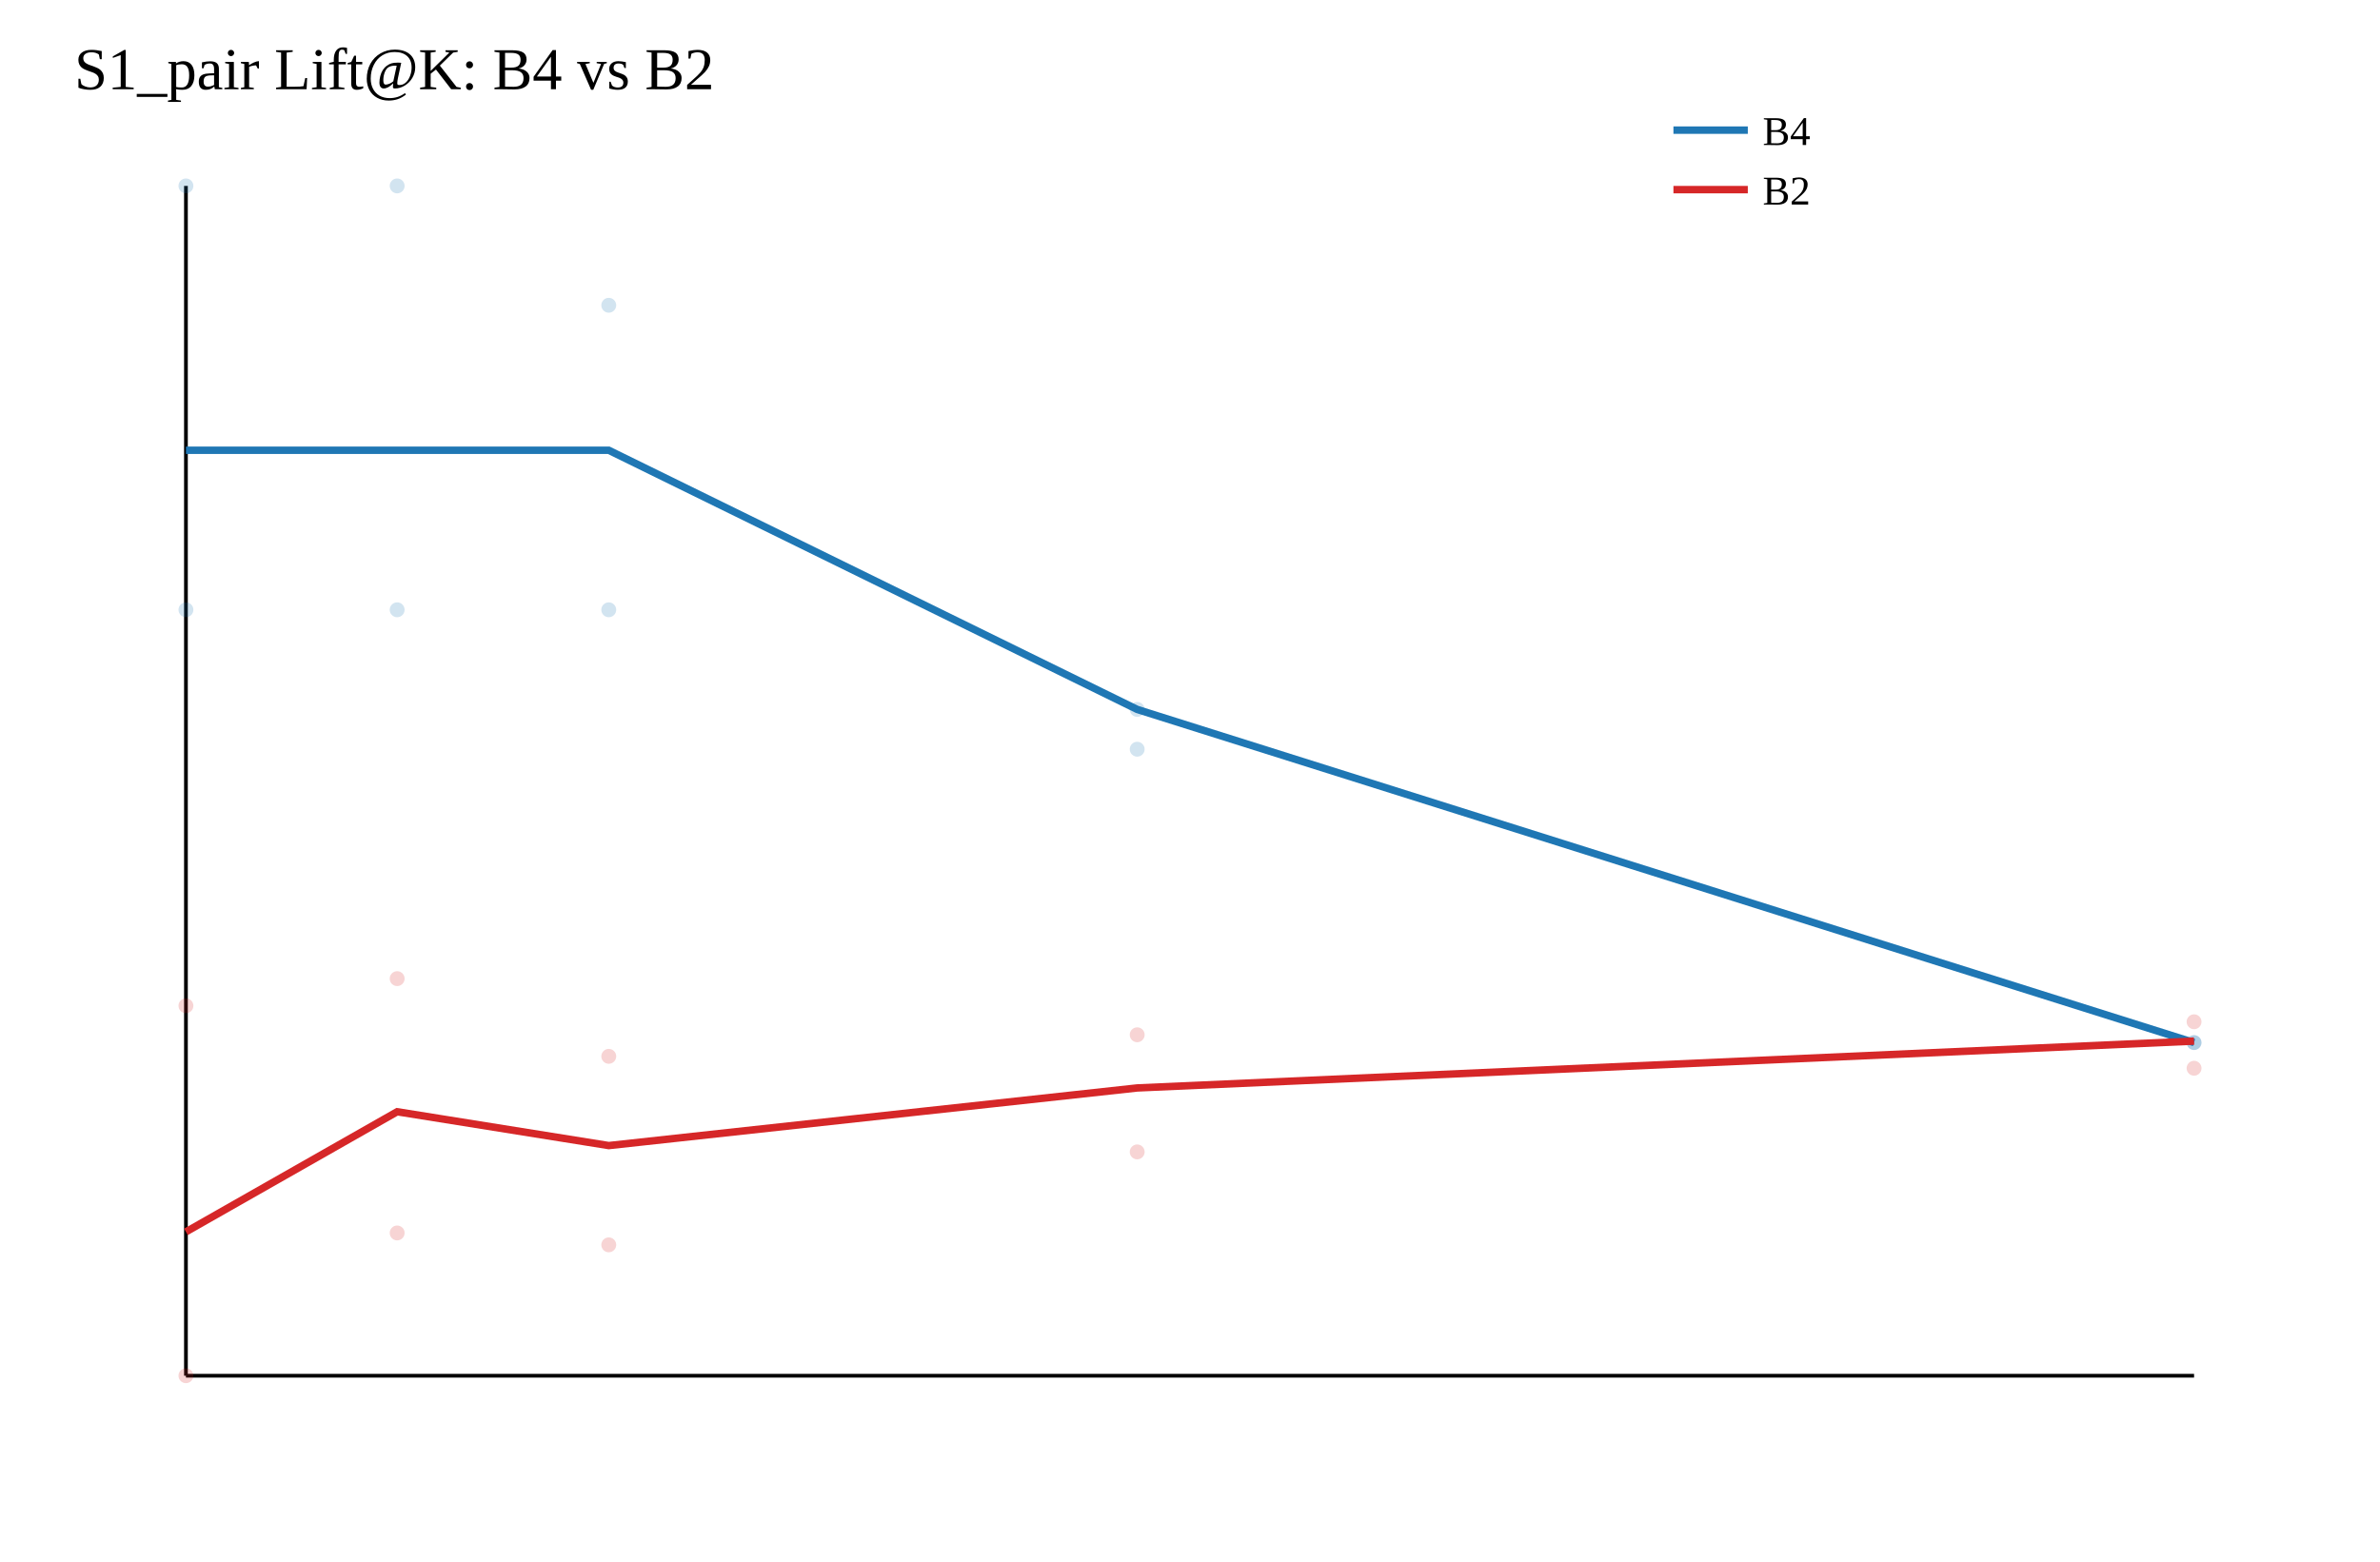
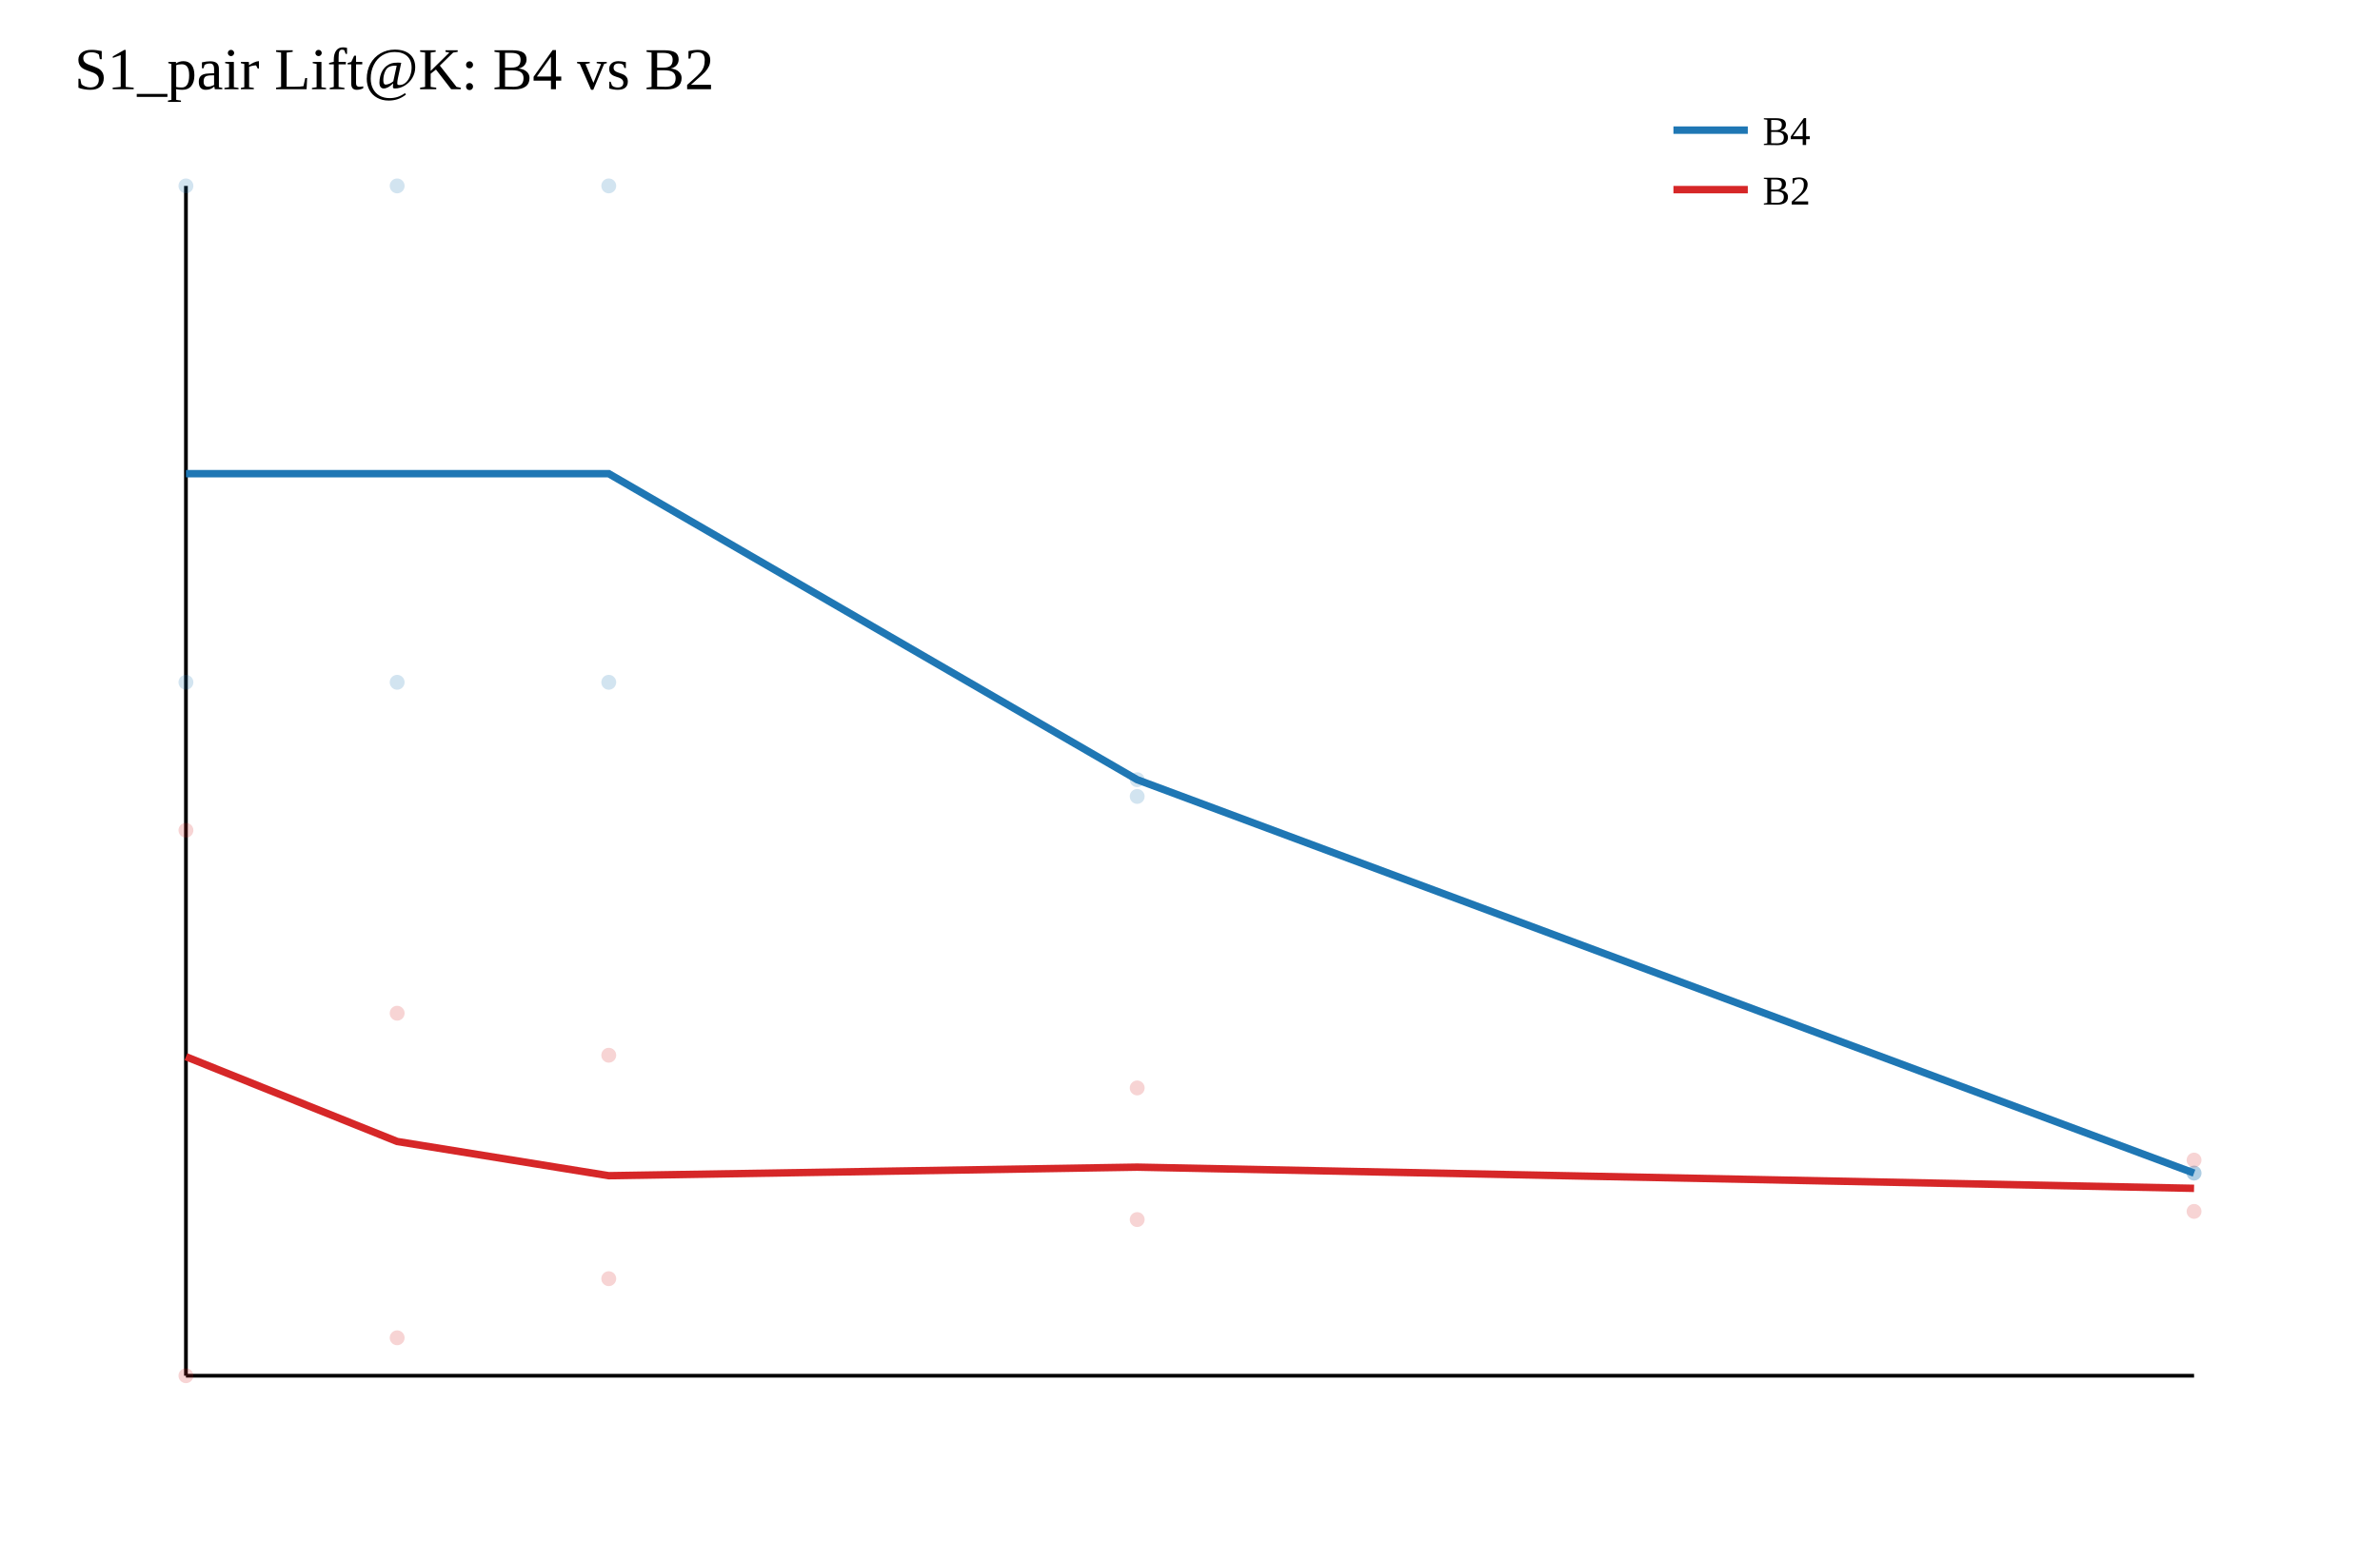
<svg xmlns="http://www.w3.org/2000/svg" width="640" height="420">
  <text x="20" y="24" font-size="16">S1_pair Lift@K: B4 vs B2</text>
  <line x1="50" y1="370" x2="590" y2="370" stroke="black" />
  <line x1="50" y1="370" x2="50" y2="50" stroke="black" />
-   <circle cx="50.0" cy="164.0" r="2" fill="#1f77b4" opacity="0.2" />
-   <circle cx="106.8" cy="164.0" r="2" fill="#1f77b4" opacity="0.2" />
-   <circle cx="163.7" cy="164.0" r="2" fill="#1f77b4" opacity="0.2" />
-   <circle cx="305.8" cy="201.5" r="2" fill="#1f77b4" opacity="0.2" />
-   <circle cx="590.0" cy="280.4" r="2" fill="#1f77b4" opacity="0.2" />
+   <circle cx="50.0" cy="183.5" r="2" fill="#1f77b4" opacity="0.2" />
+   <circle cx="106.8" cy="183.5" r="2" fill="#1f77b4" opacity="0.2" />
+   <circle cx="163.7" cy="183.5" r="2" fill="#1f77b4" opacity="0.2" />
+   <circle cx="305.8" cy="214.2" r="2" fill="#1f77b4" opacity="0.2" />
+   <circle cx="590.0" cy="315.5" r="2" fill="#1f77b4" opacity="0.2" />
  <circle cx="50.0" cy="50.0" r="2" fill="#1f77b4" opacity="0.2" />
  <circle cx="106.8" cy="50.0" r="2" fill="#1f77b4" opacity="0.2" />
-   <circle cx="163.7" cy="82.1" r="2" fill="#1f77b4" opacity="0.2" />
-   <circle cx="305.8" cy="190.8" r="2" fill="#1f77b4" opacity="0.2" />
-   <circle cx="590.0" cy="280.4" r="2" fill="#1f77b4" opacity="0.2" />
+   <circle cx="163.7" cy="50.0" r="2" fill="#1f77b4" opacity="0.2" />
+   <circle cx="305.8" cy="209.7" r="2" fill="#1f77b4" opacity="0.2" />
+   <circle cx="590.0" cy="315.5" r="2" fill="#1f77b4" opacity="0.2" />
  <circle cx="50.0" cy="370.0" r="2" fill="#d62728" opacity="0.2" />
-   <circle cx="106.8" cy="331.6" r="2" fill="#d62728" opacity="0.2" />
-   <circle cx="163.7" cy="334.8" r="2" fill="#d62728" opacity="0.2" />
-   <circle cx="305.8" cy="309.8" r="2" fill="#d62728" opacity="0.2" />
-   <circle cx="590.0" cy="287.3" r="2" fill="#d62728" opacity="0.2" />
-   <circle cx="50.0" cy="270.5" r="2" fill="#d62728" opacity="0.2" />
-   <circle cx="106.8" cy="263.2" r="2" fill="#d62728" opacity="0.2" />
-   <circle cx="163.7" cy="284.1" r="2" fill="#d62728" opacity="0.2" />
-   <circle cx="305.8" cy="278.3" r="2" fill="#d62728" opacity="0.2" />
-   <circle cx="590.0" cy="274.8" r="2" fill="#d62728" opacity="0.2" />
-   <polyline fill="none" stroke="#1f77b4" stroke-width="2" points="50.0,121.1 106.8,121.1 163.7,121.1 305.8,190.8 590.0,280.4" />
+   <circle cx="106.8" cy="359.8" r="2" fill="#d62728" opacity="0.2" />
+   <circle cx="163.7" cy="343.9" r="2" fill="#d62728" opacity="0.2" />
+   <circle cx="305.8" cy="328.0" r="2" fill="#d62728" opacity="0.2" />
+   <circle cx="590.0" cy="325.8" r="2" fill="#d62728" opacity="0.2" />
+   <circle cx="50.0" cy="223.3" r="2" fill="#d62728" opacity="0.2" />
+   <circle cx="106.8" cy="272.5" r="2" fill="#d62728" opacity="0.2" />
+   <circle cx="163.7" cy="283.8" r="2" fill="#d62728" opacity="0.2" />
+   <circle cx="305.8" cy="292.6" r="2" fill="#d62728" opacity="0.2" />
+   <circle cx="590.0" cy="312.0" r="2" fill="#d62728" opacity="0.2" />
+   <polyline fill="none" stroke="#1f77b4" stroke-width="2" points="50.0,127.4 106.8,127.4 163.7,127.4 305.8,209.7 590.0,315.5" />
  <line x1="450" y1="35" x2="470" y2="35" stroke="#1f77b4" stroke-width="2" />
  <text x="474" y="39" font-size="11">B4</text>
-   <polyline fill="none" stroke="#d62728" stroke-width="2" points="50.0,331.3 106.8,299.0 163.7,308.1 305.8,292.6 590.0,280.0" />
+   <polyline fill="none" stroke="#d62728" stroke-width="2" points="50.0,284.2 106.8,307.0 163.7,316.2 305.8,313.9 590.0,319.6" />
  <line x1="450" y1="51" x2="470" y2="51" stroke="#d62728" stroke-width="2" />
  <text x="474" y="55" font-size="11">B2</text>
</svg>
